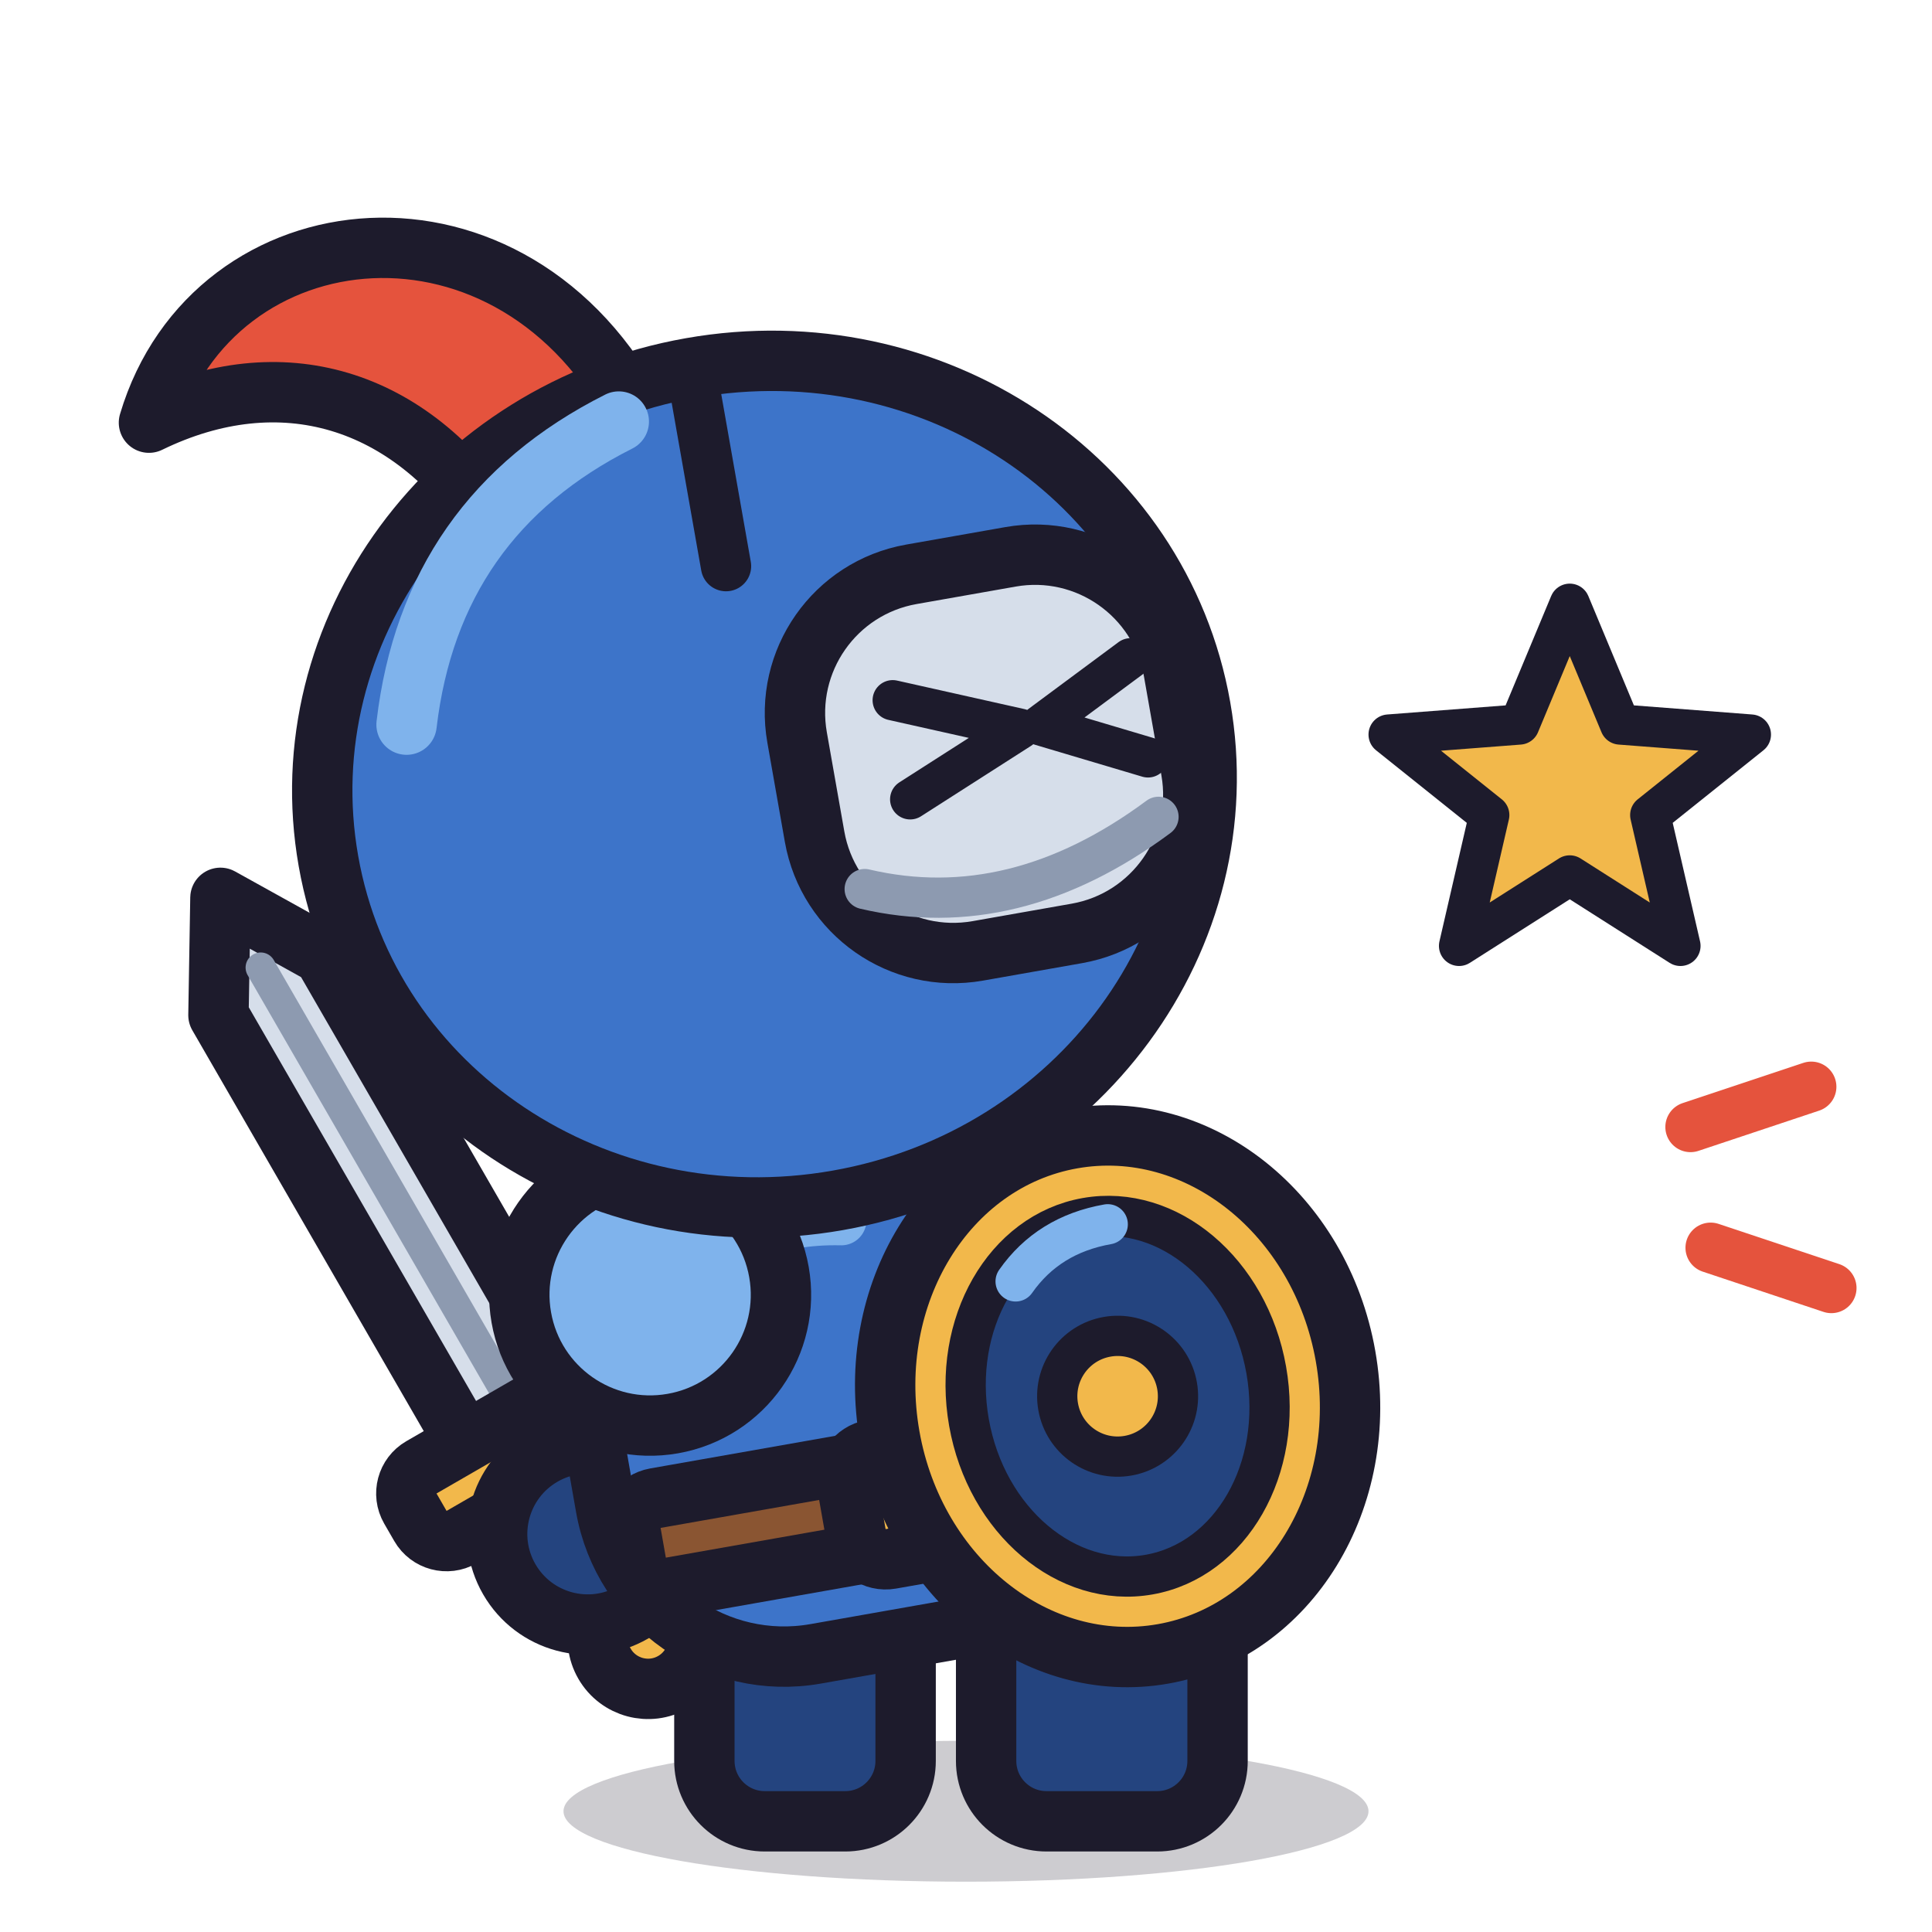
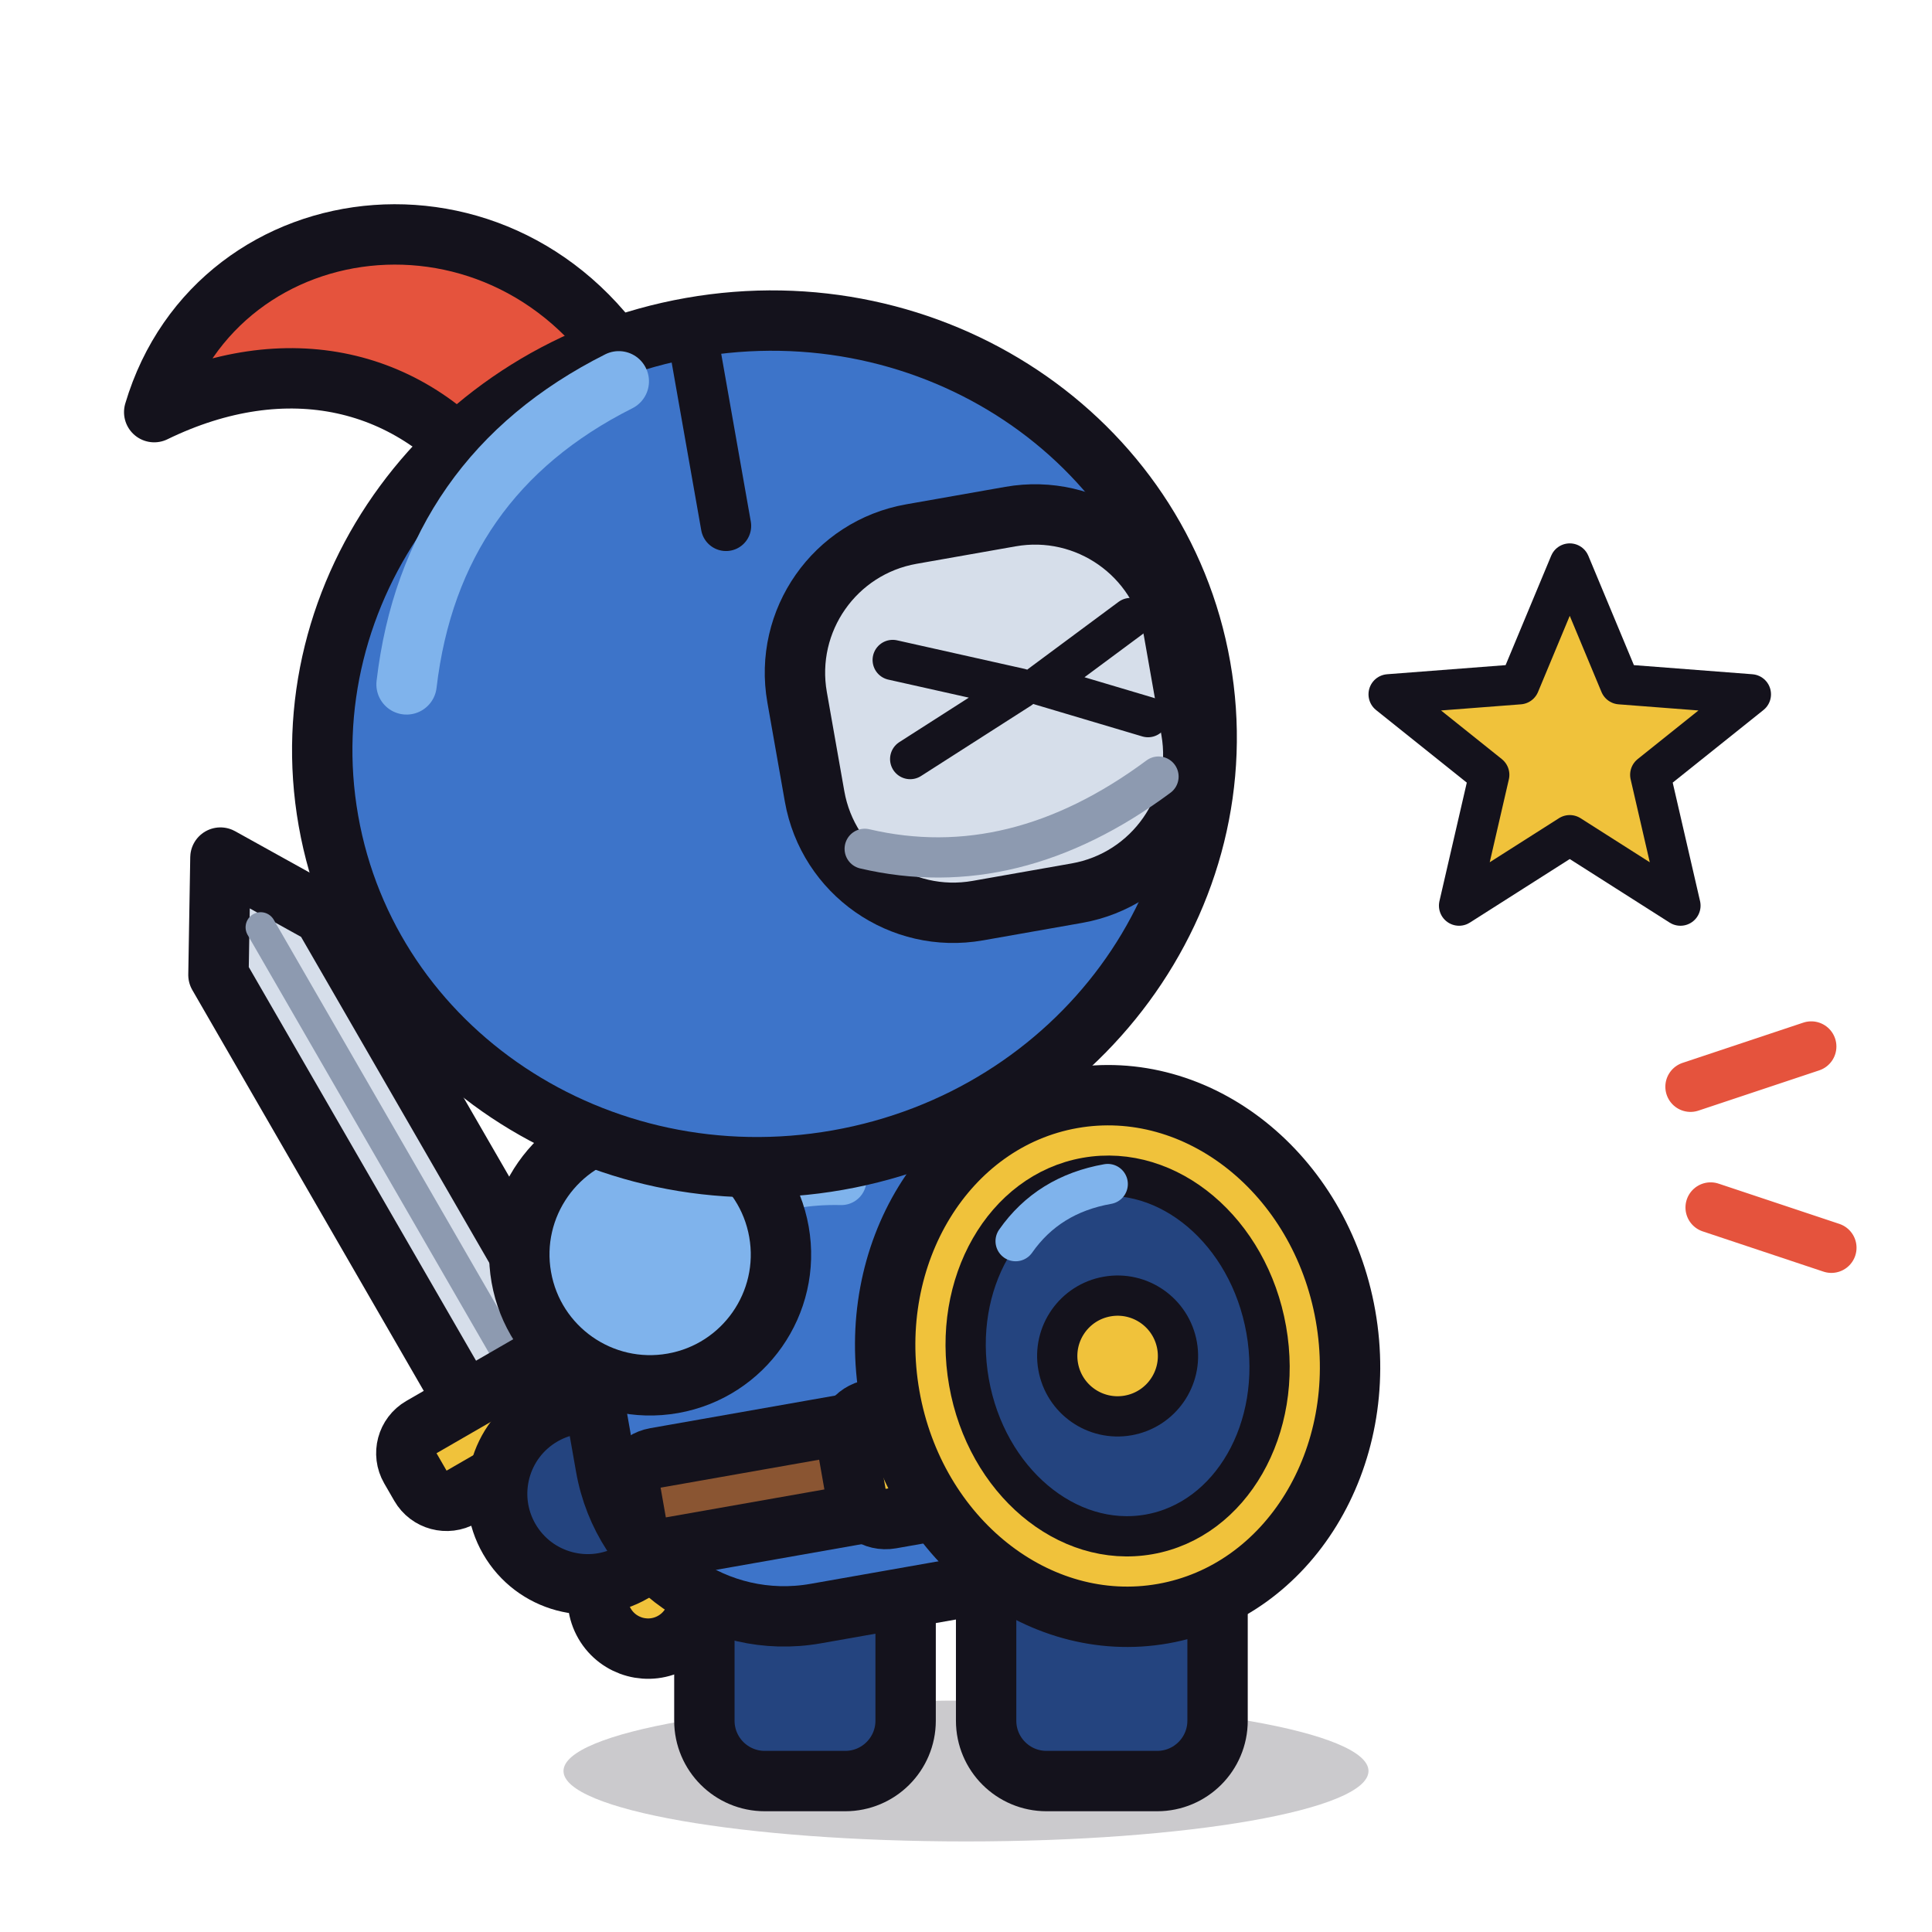
- <svg xmlns="http://www.w3.org/2000/svg" width="96" height="96" viewBox="0 0 96 96" role="img" aria-label="knight hurt">
-   <g stroke="#1d1b2c" stroke-width="3" stroke-linejoin="round" stroke-linecap="round">
-     <ellipse cx="48" cy="90" rx="20" ry="3.5" fill="#1d1b2c" fill-opacity="0.22" stroke="none" />
-     <rect x="35" y="78" width="10" height="12.5" rx="3" fill="#24447f" />
-     <rect x="49" y="78" width="11.5" height="12.5" rx="3" fill="#24447f" />
+ <svg xmlns="http://www.w3.org/2000/svg" width="96" height="96" viewBox="0 0 96 96" role="img" aria-label="knight hurt 1">
+   <g transform="translate(0 -2)" stroke="#14121c" stroke-width="3" stroke-linejoin="round" stroke-linecap="round">
+     <ellipse cx="48" cy="90" rx="20" ry="3.5" fill="#14121c" fill-opacity="0.22" stroke="none" />
+     <rect x="35.0" y="78" width="10" height="12.5" rx="3" fill="#24447f" />
+     <rect x="49.0" y="78" width="11.5" height="12.5" rx="3" fill="#24447f" />
    <g transform="translate(0 0) rotate(-10 48 90)">
      <g transform="translate(30 68) rotate(-20)">
        <path d="M-3 0 V-26 L0 -31 L3 -26 V0 Z" fill="#d6deea" />
        <path d="M0 -27 V-2" stroke="#8d9ab0" stroke-width="1.5" fill="none" />
        <rect x="-2" y="2" width="4" height="8" rx="1" fill="#8a5532" />
-         <rect x="-7" y="-1.5" width="14" height="4" rx="1.5" fill="#f2b84b" />
-         <circle cx="0" cy="11.5" r="2.5" fill="#f2b84b" />
+         <rect x="-7" y="-1.5" width="14" height="4" rx="1.5" fill="#f0c23b" />
+         <circle cx="0" cy="11.5" r="2.5" fill="#f0c23b" />
        <circle cx="0" cy="5.5" r="4.5" fill="#24447f" />
      </g>
      <rect x="33" y="57" width="30" height="24" rx="9" fill="#3d74c9" />
      <path d="M38 62 Q42 59 47 60" stroke="#7fb3ec" stroke-width="2.5" fill="none" />
      <rect x="34" y="72" width="28" height="4.5" rx="1.5" fill="#8a5532" />
-       <rect x="45" y="71.5" width="6" height="5.5" rx="1.5" fill="#f2b84b" />
+       <rect x="45" y="71.5" width="6" height="5.5" rx="1.5" fill="#f0c23b" />
      <circle cx="37" cy="62" r="6.5" fill="#7fb3ec" />
-       <path d="M44 19 C40 6 25 5 20 15 C27 13 33 16 36 23 Z" fill="#e5533d" />
+       <path d="M44 19.5 C40 7.5 25 6.5 20 16.5 C27 14.5 33 17 36 23 Z" fill="#e5533d" />
      <ellipse cx="47" cy="38" rx="22" ry="21" fill="#3d74c9" />
      <path d="M30 32 Q33 22 43 19" stroke="#7fb3ec" stroke-width="3" fill="none" />
      <path d="M47 17.5 V27" stroke-width="2.5" fill="none" />
      <rect x="49" y="29" width="19" height="19" rx="7" fill="#d6deea" />
      <path d="M51 44 Q58 47 66 43" stroke="#8d9ab0" stroke-width="2" fill="none" />
      <path d="M54 35 L60 37.5 L54 40 M66 35 L61 37.5 L66 40" stroke-width="2" fill="none" />
      <g transform="translate(-2 0)">
-         <ellipse cx="61" cy="71" rx="11.5" ry="13" fill="#f2b84b" />
+         <ellipse cx="61" cy="71" rx="11.5" ry="13" fill="#f0c23b" />
        <ellipse cx="61" cy="71" rx="7.5" ry="9" fill="#24447f" stroke-width="2" />
        <path d="M57 64.5 Q59 62.5 62 62.5" stroke="#7fb3ec" stroke-width="2" fill="none" />
-         <circle cx="61" cy="71" r="3" fill="#f2b84b" stroke-width="2" />
+         <circle cx="61" cy="71" r="3" fill="#f0c23b" stroke-width="2" />
      </g>
    </g>
-     <path d="M78 30 L80.5 36 L87 36.5 L82 40.5 L83.5 47 L78 43.5 L72.5 47 L74 40.5 L69 36.5 L75.5 36 Z" fill="#f2b84b" stroke-width="2" />
+     <path d="M78 30 L80.5 36 L87 36.5 L82 40.5 L83.5 47 L78 43.5 L72.5 47 L74 40.5 L69 36.5 L75.5 36 Z" fill="#f0c23b" stroke-width="2" />
    <path d="M84 56 L90 54 M85 62 L91 64" stroke="#e5533d" stroke-width="2.5" fill="none" />
  </g>
</svg>
